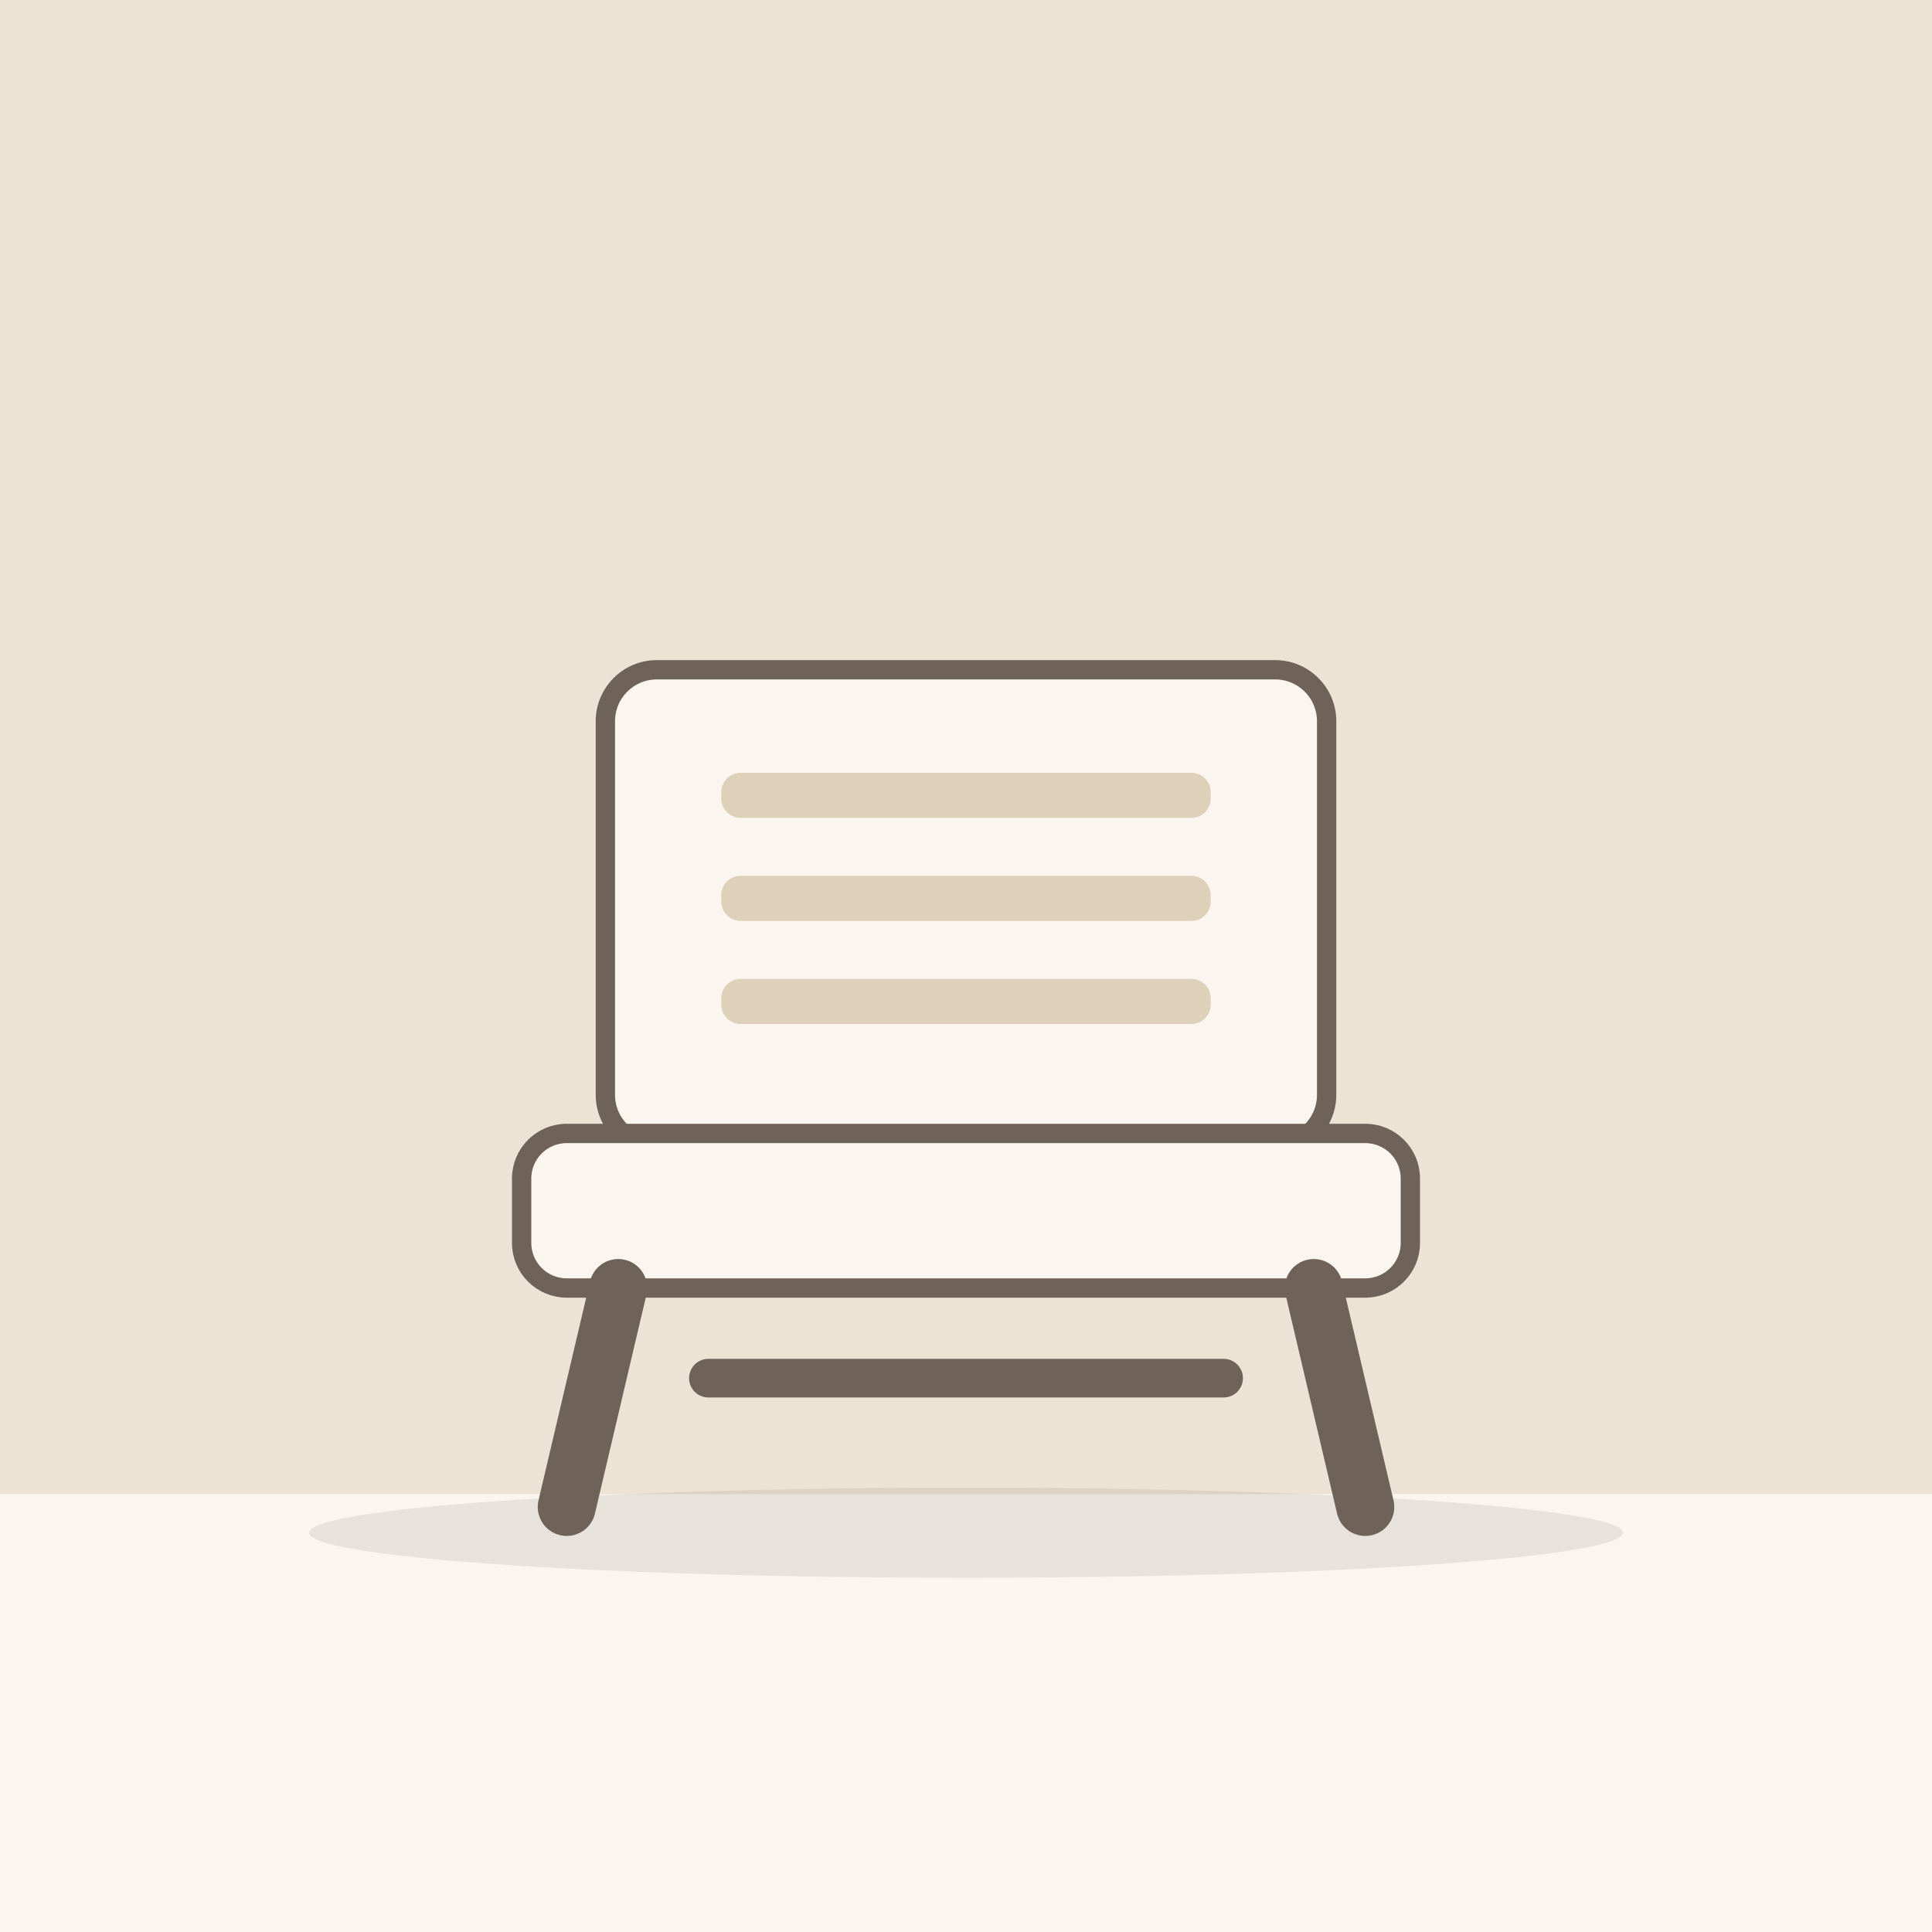
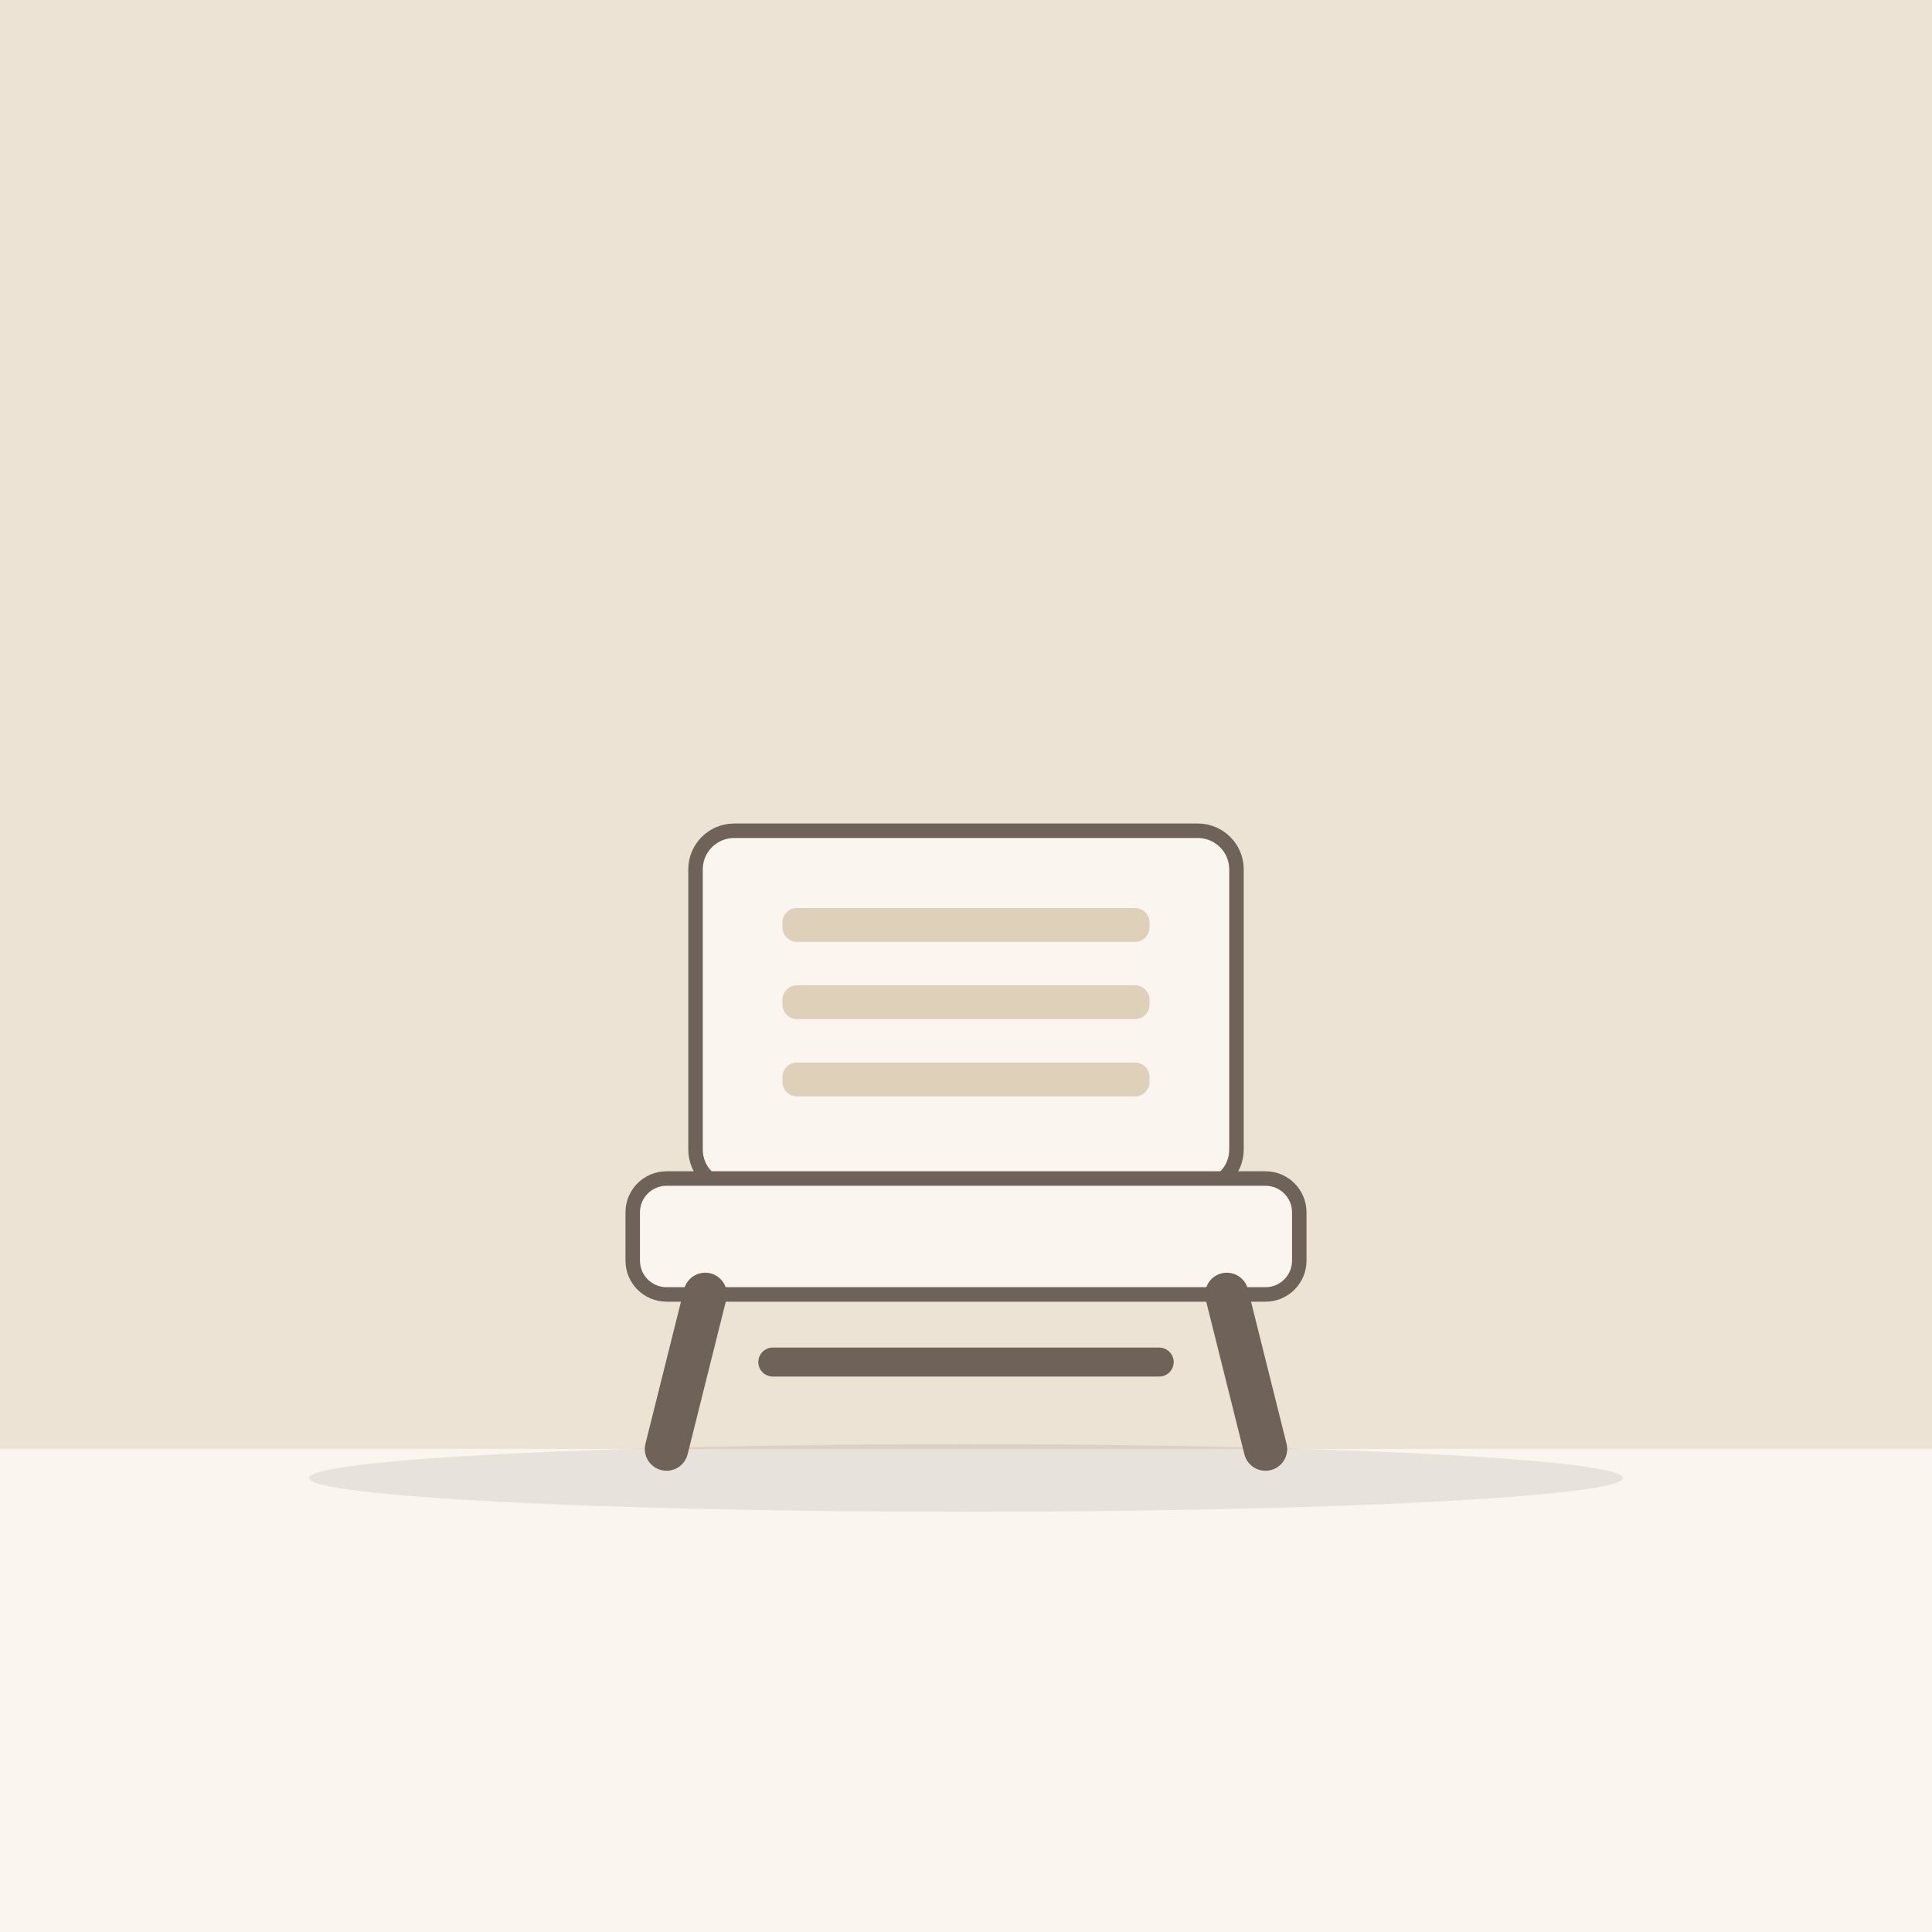
- <svg xmlns="http://www.w3.org/2000/svg" width="600" height="600" viewBox="0 0 300 300" role="img" aria-label="Plastic and steel furniture">
-   <rect width="300" height="300" fill="#EDE3D4" />
-   <rect x="0" y="232" width="300" height="68" rx="0" fill="#FAF6EF" />
-   <ellipse cx="150" cy="238" rx="102" ry="7" fill="#3E2A1E" opacity="0.10" />
-   <g transform="translate(-50,0)">
+ <svg xmlns="http://www.w3.org/2000/svg" width="600" height="600" viewBox="0 0 400 400" role="img" aria-label="Plastic and steel furniture">
+   <rect width="400" height="400" fill="#EDE3D4" />
+   <rect x="0" y="300" width="400" height="100" rx="0" fill="#FAF6EF" />
+   <ellipse cx="200" cy="306" rx="136" ry="7" fill="#3E2A1E" opacity="0.10" />
+   <g transform="translate(0,68)">
    <path d="M152 104 h96 a8 8 0 0 1 8 8 v58 a8 8 0 0 1 -8 8 h-96 a8 8 0 0 1 -8 -8 v-58 a8 8 0 0 1 8 -8 Z" fill="#FAF6EF" stroke="#6E6259" stroke-width="3" />
    <rect x="162" y="120" width="76" height="7" rx="3" fill="#DFD0BA" />
    <rect x="162" y="136" width="76" height="7" rx="3" fill="#DFD0BA" />
    <rect x="162" y="152" width="76" height="7" rx="3" fill="#DFD0BA" />
    <path d="M138 176 h124 a7 7 0 0 1 7 7 v10 a7 7 0 0 1 -7 7 h-124 a7 7 0 0 1 -7 -7 v-10 a7 7 0 0 1 7 -7 Z" fill="#FAF6EF" stroke="#6E6259" stroke-width="3" />
-     <path d="M146 200 l-8 34" stroke="#6E6259" stroke-width="9" stroke-linecap="round" fill="none" />
-     <path d="M254 200 l8 34" stroke="#6E6259" stroke-width="9" stroke-linecap="round" fill="none" />
+     <path d="M146 200 l-8 32" stroke="#6E6259" stroke-width="9" stroke-linecap="round" fill="none" />
+     <path d="M254 200 l8 32" stroke="#6E6259" stroke-width="9" stroke-linecap="round" fill="none" />
    <path d="M160 214 h80" stroke="#6E6259" stroke-width="6" stroke-linecap="round" fill="none" />
  </g>
</svg>
